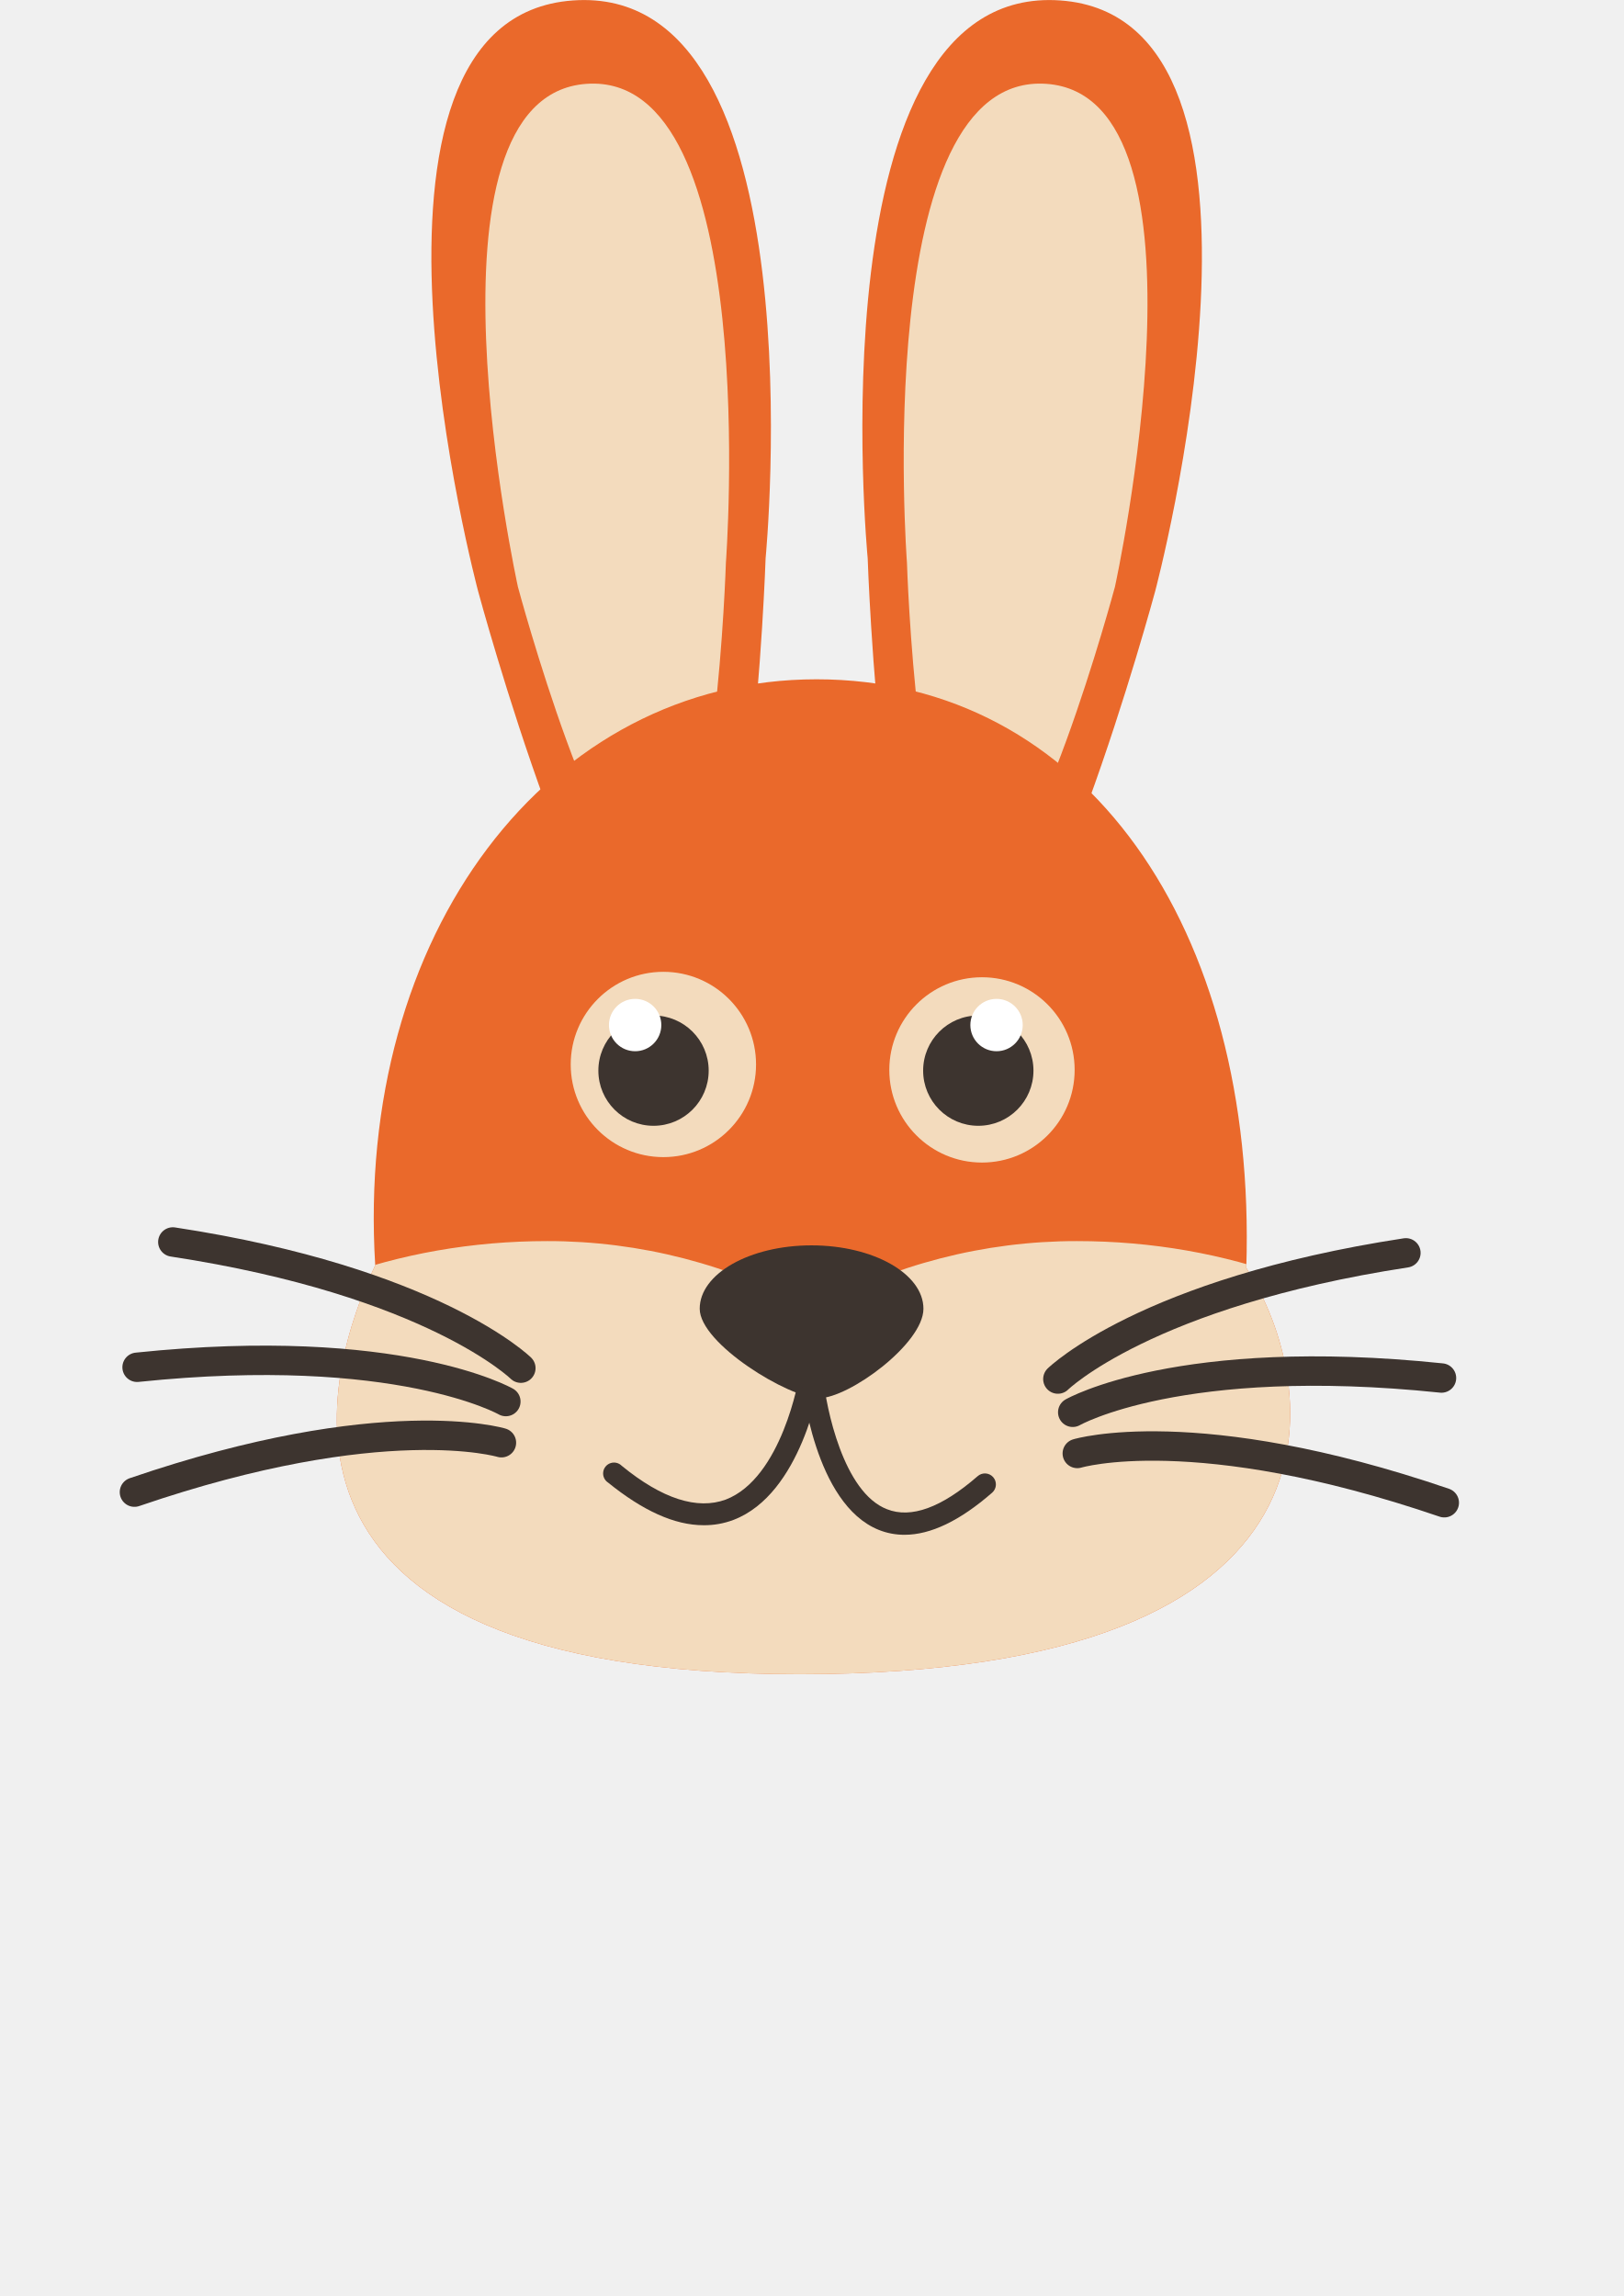
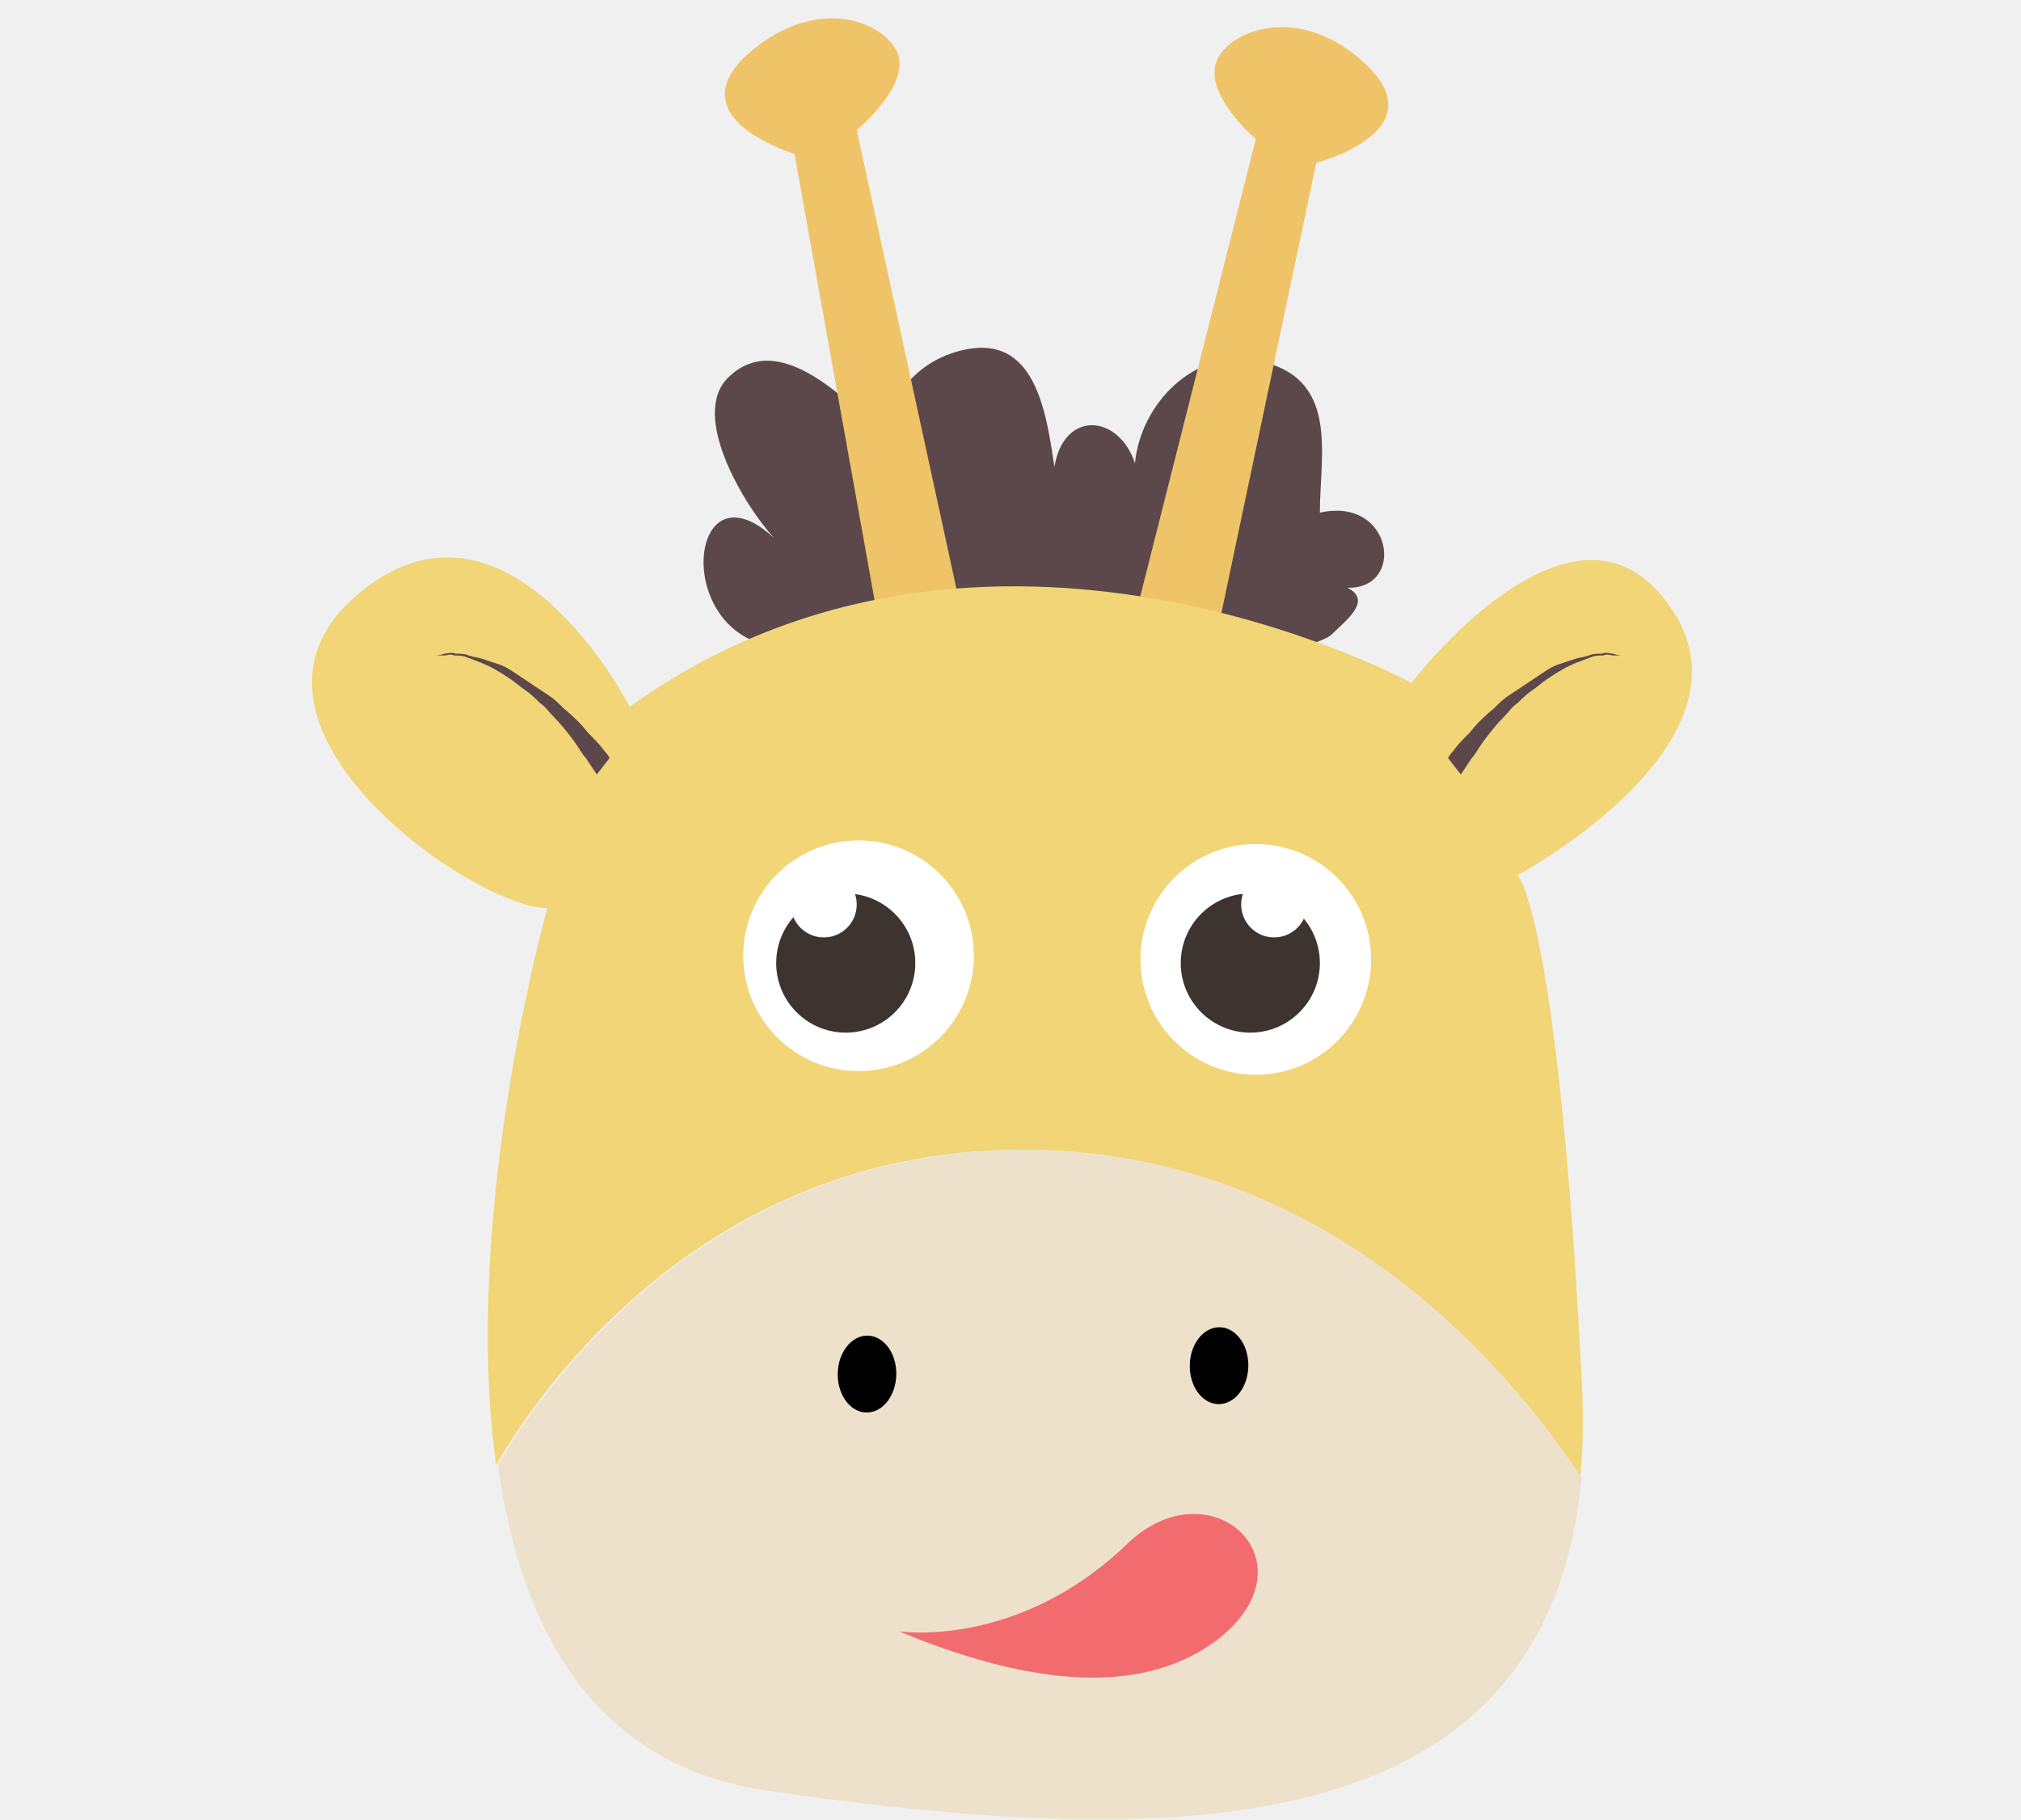
- <svg xmlns="http://www.w3.org/2000/svg" id="background" viewBox="0 0 110.36 156.12">
-   <defs>
-     <style>.cls-1,.cls-7{fill:none;}.cls-2{fill:#ea692b;}.cls-3{fill:#f3dbbd;}.cls-4{fill:#3d342f;}.cls-5{fill:#fff;}.cls-6{clip-path:url(#clip-path);}.cls-7{stroke:#3d342f;stroke-linecap:round;stroke-miterlimit:10;stroke-width:2px;}</style>
-     <clipPath id="clip-path" transform="translate(-1515.34 -810.23)">
-       <path class="cls-1" d="M1600.07,896.45c5,7.73,8.41,27.62-30.37,27.62s-32.16-20.82-28.85-27.8c-1.39-22.5,11.76-39.85,30-39.85S1600.81,873.31,1600.07,896.45Z" />
-     </clipPath>
-   </defs>
-   <path class="cls-2" d="M1567.39,848.19s-1,30.06-6.35,30.68-13.19-28.42-13.19-28.42-10.42-39,6.45-40.19S1567.39,848.19,1567.39,848.19Z" transform="translate(-1515.34 -810.23)" />
-   <path class="cls-3" d="M1564.69,848.5s-0.69,21.74-4.6,22.19-9.54-20.56-9.54-20.56-7.32-33.37,4.67-34.2S1564.69,848.5,1564.69,848.5Z" transform="translate(-1515.34 -810.23)" />
-   <path class="cls-2" d="M1574.33,848.19s1,30.06,6.35,30.68,13.19-28.42,13.19-28.42,10.42-39-6.45-40.19S1574.33,848.19,1574.33,848.19Z" transform="translate(-1515.34 -810.23)" />
-   <path class="cls-3" d="M1577,848.5s0.69,21.74,4.6,22.19,9.54-20.56,9.54-20.56,7.32-33.37-4.67-34.2S1577,848.5,1577,848.5Z" transform="translate(-1515.34 -810.23)" />
-   <path class="cls-2" d="M1600.07,896.45c5,7.73,8.41,27.62-30.37,27.62s-32.16-20.82-28.85-27.8c-1.39-22.5,11.76-39.85,30-39.85S1600.81,873.31,1600.07,896.45Z" transform="translate(-1515.34 -810.23)" />
-   <circle class="cls-3" cx="66.76" cy="72.75" r="6.3" />
-   <circle class="cls-4" cx="66.51" cy="72.8" r="3.75" />
-   <circle class="cls-5" cx="67.75" cy="69.7" r="1.78" />
-   <circle class="cls-3" cx="45.1" cy="72.38" r="6.3" />
-   <circle class="cls-4" cx="44.43" cy="72.8" r="3.75" />
-   <circle class="cls-5" cx="43.18" cy="69.7" r="1.78" />
-   <g class="cls-6">
-     <path class="cls-3" d="M1588.55,894.62a37,37,0,0,0-18,4.66,37,37,0,0,0-18-4.66c-20.52,0-37.15,14.06-37.15,34.58a37.16,37.16,0,0,0,55.18,32.49,37.16,37.16,0,0,0,55.18-32.49C1625.7,908.67,1609.06,894.62,1588.55,894.62Z" transform="translate(-1515.34 -810.23)" />
+ <svg xmlns="http://www.w3.org/2000/svg" version="1.1" id="background" x="0px" y="0px" viewBox="0 0 110.4 99.4" style="enable-background:new 0 0 110.4 99.4;" xml:space="preserve">
+   <style type="text/css">
+ 	.st0{fill:#5C474A;}
+ 	.st1{fill:#EFC468;}
+ 	.st2{fill:#F1D577;}
+ 	.st3{fill:#EEE1CB;}
+ 	.st4{fill:#F26B6F;}
+ 	.st5{fill:#AF695D;}
+ 	.st6{fill:#FFFFFF;}
+ 	.st7{fill:#3D342F;}
+ </style>
+   <path class="st0" d="M41.4,35.1c-4.6-1.6-3.5-9.8,0.9-5.7c-1.5-1.6-4.7-6.7-2.5-8.8c3-2.9,7.1,2,9.1,3.7c-0.9-2.8,1.8-5.1,4.5-5.3  c3.3-0.2,3.8,3.9,4.2,6.5c0.5-3.1,3.5-2.9,4.4-0.2c0.3-3.2,3.2-6.3,6.7-5.6c4.5,0.9,3.4,5.1,3.4,8.3c4-0.9,4.7,4.2,1.5,4.1  c1.4,0.7-0.1,1.8-0.8,2.5c-0.4,0.4-1,0.4-1.4,0.8C71,36,70.9,37.3,70.2,38c-2.6,3.1-9.1,5.2-13.1,3.8L41.4,35.1z" />
+   <g>
+     <path class="st1" d="M43.4,8.4c0,0-6.4-1.9-2.6-5.4c3.9-3.5,7.8-1.7,8.3,0.1c0.4,1.8-2.3,4-2.3,4l6,27.6l-4.7-0.1L43.4,8.4z" />
+     <path class="st1" d="M71.9,8.9c0,0,6.5-1.7,2.8-5.3c-3.7-3.6-7.8-1.9-8.3-0.1c-0.5,1.8,2.2,4.1,2.2,4.1l-6.9,27.3l4.7,0.1L71.9,8.9   z" />
  </g>
-   <path class="cls-4" d="M1578.12,899.22c0,2.38-5.07,6.08-7.1,6.08s-8.11-3.7-8.11-6.08,3.4-4.31,7.6-4.31S1578.12,896.84,1578.12,899.22Z" transform="translate(-1515.34 -810.23)" />
-   <path class="cls-4" d="M1563.18,913.94c-2,0-4.15-1-6.5-2.9a0.74,0.74,0,1,1,.93-1.14c2.76,2.26,5.14,3,7.06,2.3,3.84-1.46,5-8.33,5-8.4a0.74,0.74,0,0,1,1.45.23c-0.05.32-1.29,7.79-5.92,9.55A5.57,5.57,0,0,1,1563.18,913.94Z" transform="translate(-1515.34 -810.23)" />
-   <path class="cls-4" d="M1576.84,914.59a4.64,4.64,0,0,1-1.75-.33c-4.4-1.76-5.22-9.92-5.26-10.27a0.74,0.74,0,0,1,1.47-.14c0.2,2.11,1.38,7.86,4.34,9,1.63,0.65,3.7-.1,6.16-2.24a0.74,0.74,0,0,1,1,1.11C1580.6,913.64,1578.61,914.59,1576.84,914.59Z" transform="translate(-1515.34 -810.23)" />
-   <path class="cls-7" d="M1587.26,904s6-5.88,23.66-8.58" transform="translate(-1515.34 -810.23)" />
-   <path class="cls-7" d="M1588.27,906.26s7.3-4.18,25.07-2.33" transform="translate(-1515.34 -810.23)" />
-   <path class="cls-7" d="M1588.58,909.06s8.05-2.43,24.95,3.35" transform="translate(-1515.34 -810.23)" />
-   <path class="cls-7" d="M1550.75,903.26s-6-5.89-23.66-8.58" transform="translate(-1515.34 -810.23)" />
-   <path class="cls-7" d="M1549.73,905.53s-7.3-4.18-25.07-2.33" transform="translate(-1515.34 -810.23)" />
-   <path class="cls-7" d="M1549.43,908.33s-8.05-2.43-24.95,3.36" transform="translate(-1515.34 -810.23)" />
+   <g>
+     <g>
+       <path class="st2" d="M91.2,33.1c-5.2-7.5-14.1,4.2-14.1,4.2s-23.2-12.7-42.7,1.3c0,0-6.7-13.1-14.9-6.1c-8.2,7,6.4,17.1,10.4,17.1    c0,0-4.7,16.6-2.8,30.4c2.5-4.3,11.7-17.5,29.3-17.2c16.9,0.3,26.7,13,29.9,18c0.2-1.7,0.2-3.5,0.1-5.5    c-1.3-25.4-3.5-27.5-3.5-27.5S96.5,40.5,91.2,33.1z" />
+       <path class="st3" d="M56.5,62.8c-17.6-0.3-26.8,12.9-29.3,17.2c1.2,8.8,5.1,16.4,14.7,17.8c22.6,3.3,42.6,3,44.5-17.1    C83.2,75.9,73.5,63.1,56.5,62.8z" />
+     </g>
+     <g>
+       <path class="st0" d="M32.6,42.3c0,0-0.4-0.6-0.6-0.9c-0.2-0.2-0.4-0.6-0.7-1c-0.3-0.4-0.7-0.9-1.1-1.3c-0.2-0.2-0.4-0.5-0.7-0.7    c-0.2-0.2-0.5-0.5-0.8-0.7c-0.3-0.2-0.5-0.4-0.8-0.6c-0.3-0.2-0.6-0.4-0.8-0.5c-0.3-0.2-0.6-0.3-0.8-0.4c-0.3-0.1-0.5-0.2-0.8-0.3    c-0.2-0.1-0.5-0.1-0.7-0.1c-0.2-0.1-0.4,0-0.5,0c-0.3,0-0.5,0-0.5,0s0.2,0,0.5-0.1c0.2,0,0.3-0.1,0.6,0c0.2,0,0.5,0,0.7,0.1    c0.3,0.1,0.5,0.1,0.8,0.2c0.3,0.1,0.6,0.2,0.9,0.3c0.3,0.1,0.6,0.3,0.9,0.5c0.3,0.2,0.6,0.4,0.9,0.6c0.3,0.2,0.6,0.4,0.9,0.6    c0.3,0.2,0.5,0.4,0.8,0.7c0.5,0.4,1,0.9,1.3,1.3c0.4,0.4,0.7,0.7,0.9,1c0.2,0.2,0.3,0.4,0.3,0.4L32.6,42.3z" />
+       <path class="st0" d="M79.8,42.3c0,0,0.4-0.6,0.6-0.9c0.2-0.2,0.4-0.6,0.7-1c0.3-0.4,0.7-0.9,1.1-1.3c0.2-0.2,0.4-0.5,0.7-0.7    c0.2-0.2,0.5-0.5,0.8-0.7c0.3-0.2,0.5-0.4,0.8-0.6c0.3-0.2,0.6-0.4,0.8-0.5c0.3-0.2,0.6-0.3,0.8-0.4c0.3-0.1,0.5-0.2,0.8-0.3    c0.2-0.1,0.5-0.1,0.7-0.1c0.2-0.1,0.4,0,0.5,0c0.3,0,0.5,0,0.5,0s-0.2,0-0.5-0.1c-0.2,0-0.3-0.1-0.6,0c-0.2,0-0.5,0-0.7,0.1    c-0.3,0.1-0.5,0.1-0.8,0.2c-0.3,0.1-0.6,0.2-0.9,0.3c-0.3,0.1-0.6,0.3-0.9,0.5c-0.3,0.2-0.6,0.4-0.9,0.6c-0.3,0.2-0.6,0.4-0.9,0.6    c-0.3,0.2-0.5,0.4-0.8,0.7c-0.5,0.4-1,0.9-1.3,1.3c-0.4,0.4-0.7,0.7-0.9,1c-0.2,0.2-0.3,0.4-0.3,0.4L79.8,42.3z" />
+     </g>
+   </g>
+   <path class="st4" d="M49.1,89.1c0,0,6.5,1,12.5-4.8c4.5-4.3,10.2,0.9,5.1,5.1C61.7,93.4,54.2,91.2,49.1,89.1z" />
+   <g>
+     <ellipse transform="matrix(1.726548e-002 -0.9999 0.9999 1.726548e-002 -28.5486 121.1472)" cx="47.4" cy="75.1" rx="2.1" ry="1.6" />
+     <ellipse transform="matrix(1.726083e-002 -0.9999 0.9999 1.726083e-002 -9.1496 139.8959)" cx="66.6" cy="74.6" rx="2.1" ry="1.6" />
+   </g>
+   <path class="st5" d="M67,86" />
+   <circle class="st6" cx="68.6" cy="52.4" r="6.3" />
+   <circle class="st7" cx="68.3" cy="52.6" r="3.8" />
+   <circle class="st6" cx="69.6" cy="49.4" r="1.8" />
+   <circle class="st6" cx="46.9" cy="52.2" r="6.3" />
+   <circle class="st7" cx="46.2" cy="52.6" r="3.8" />
+   <circle class="st6" cx="45" cy="49.4" r="1.8" />
</svg>
